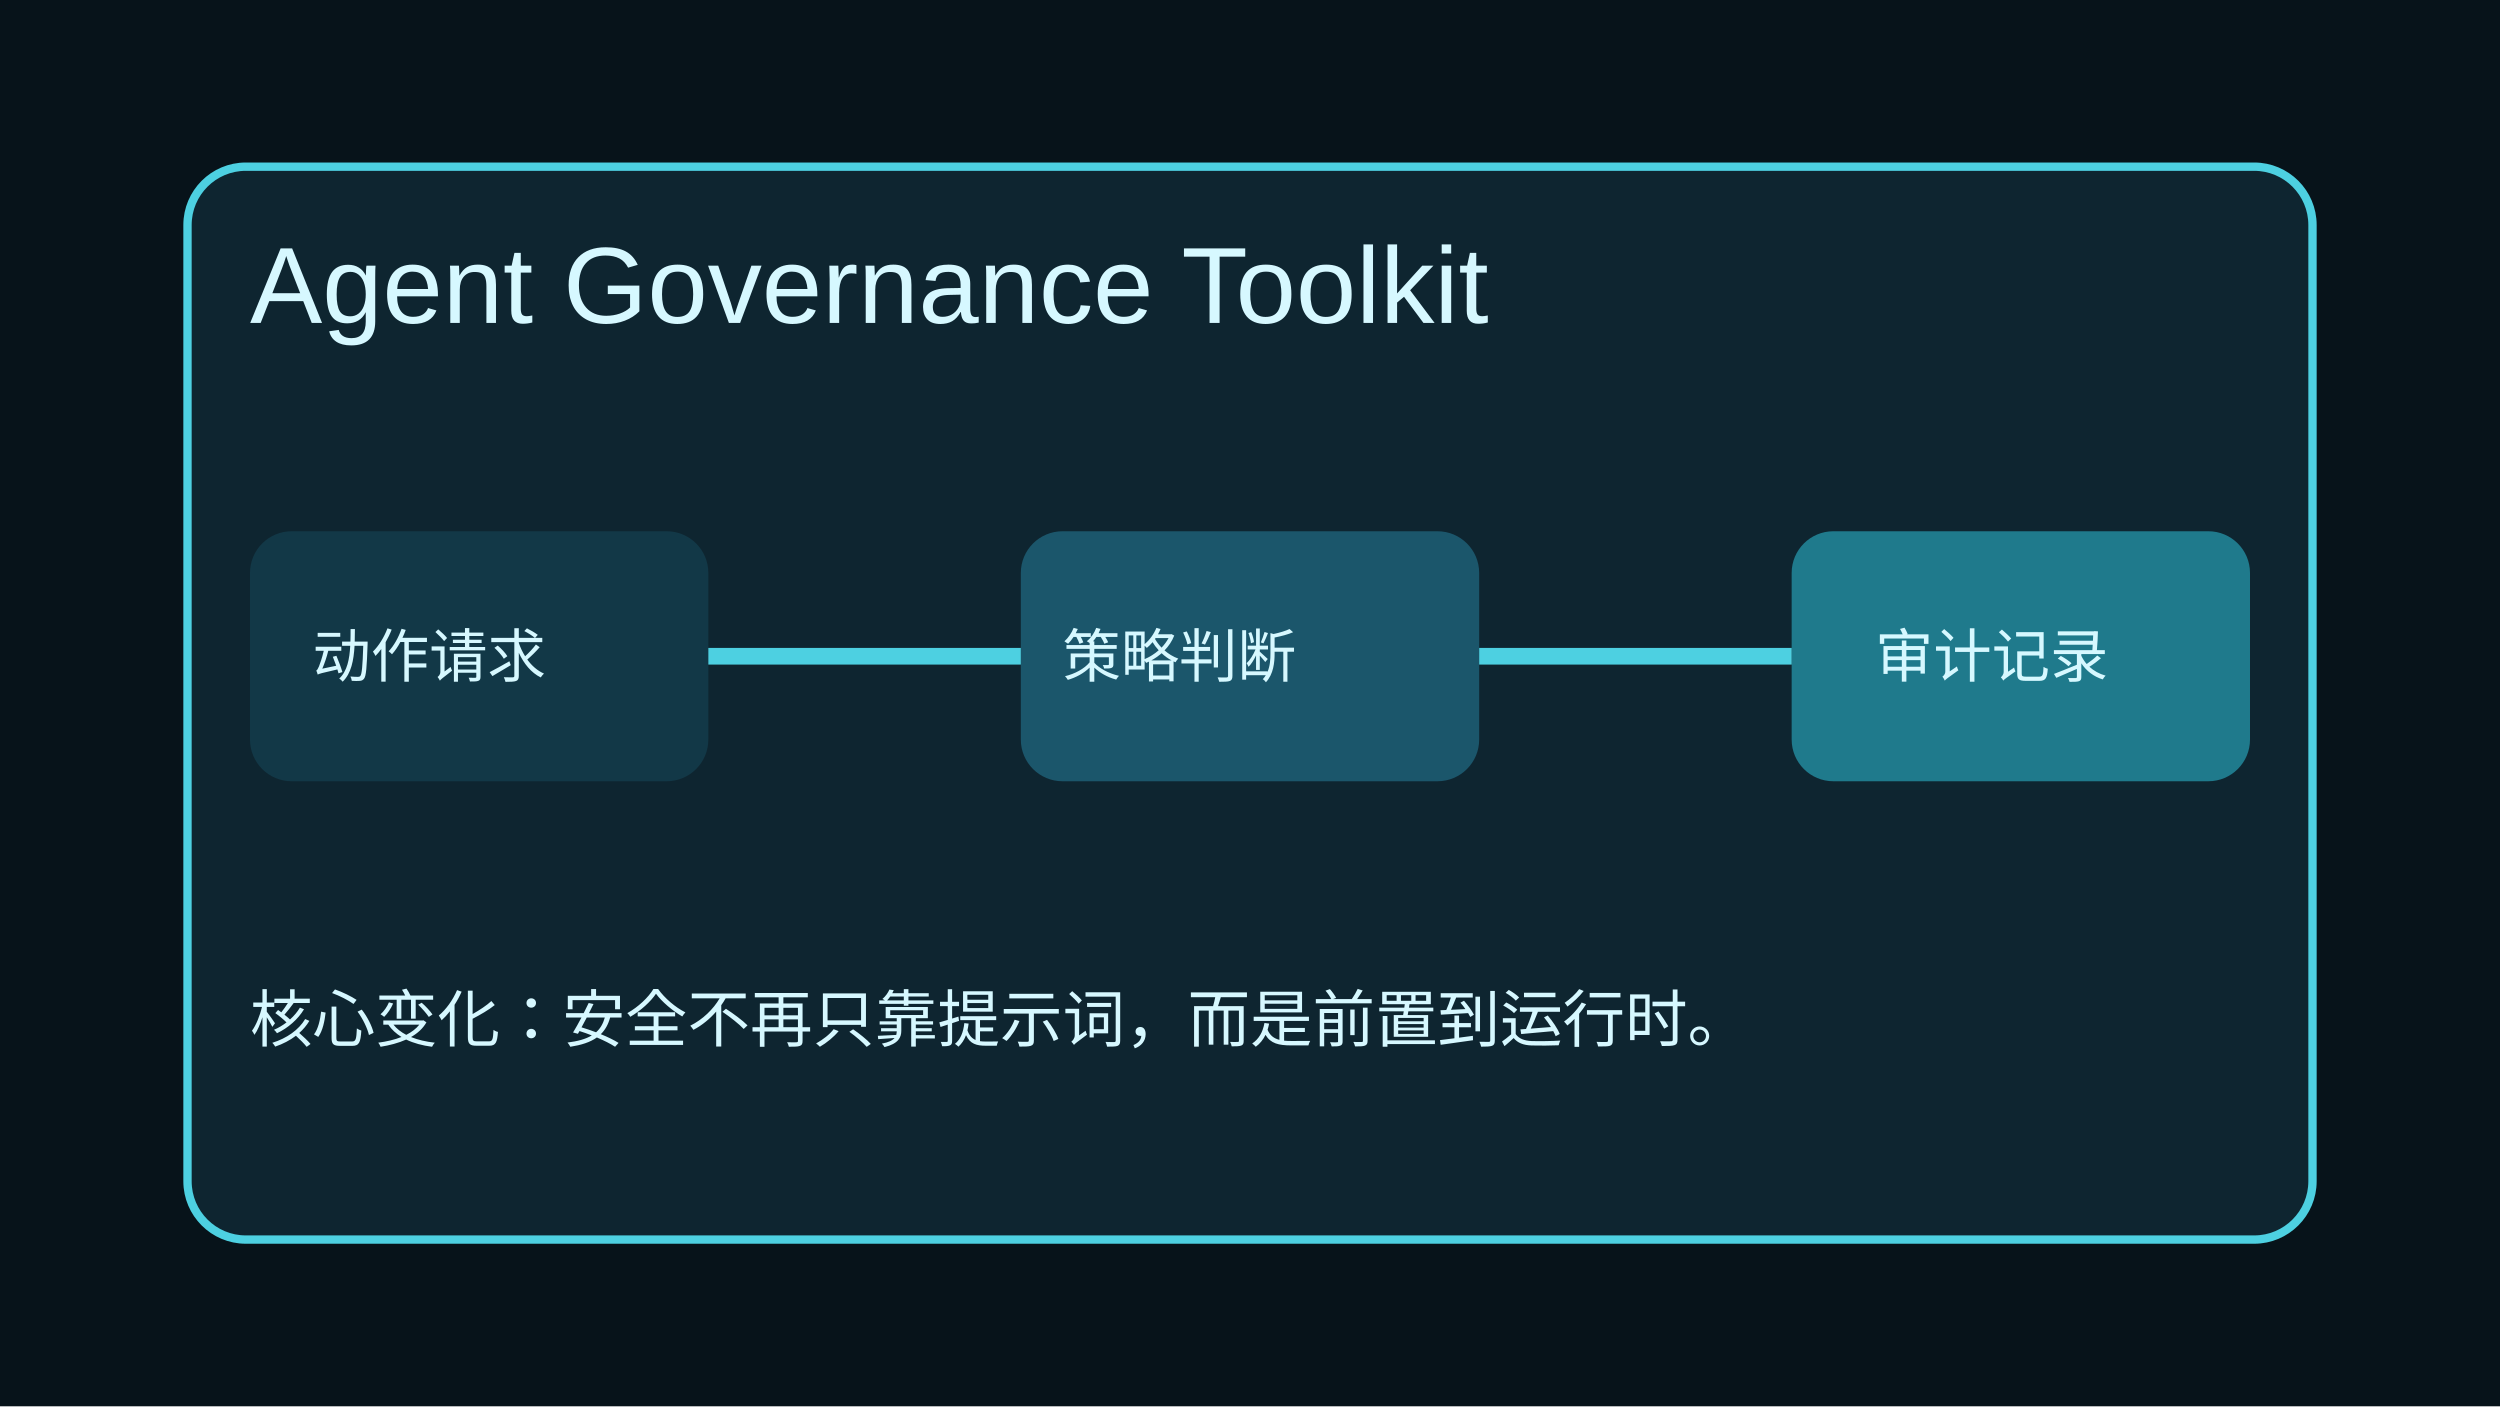
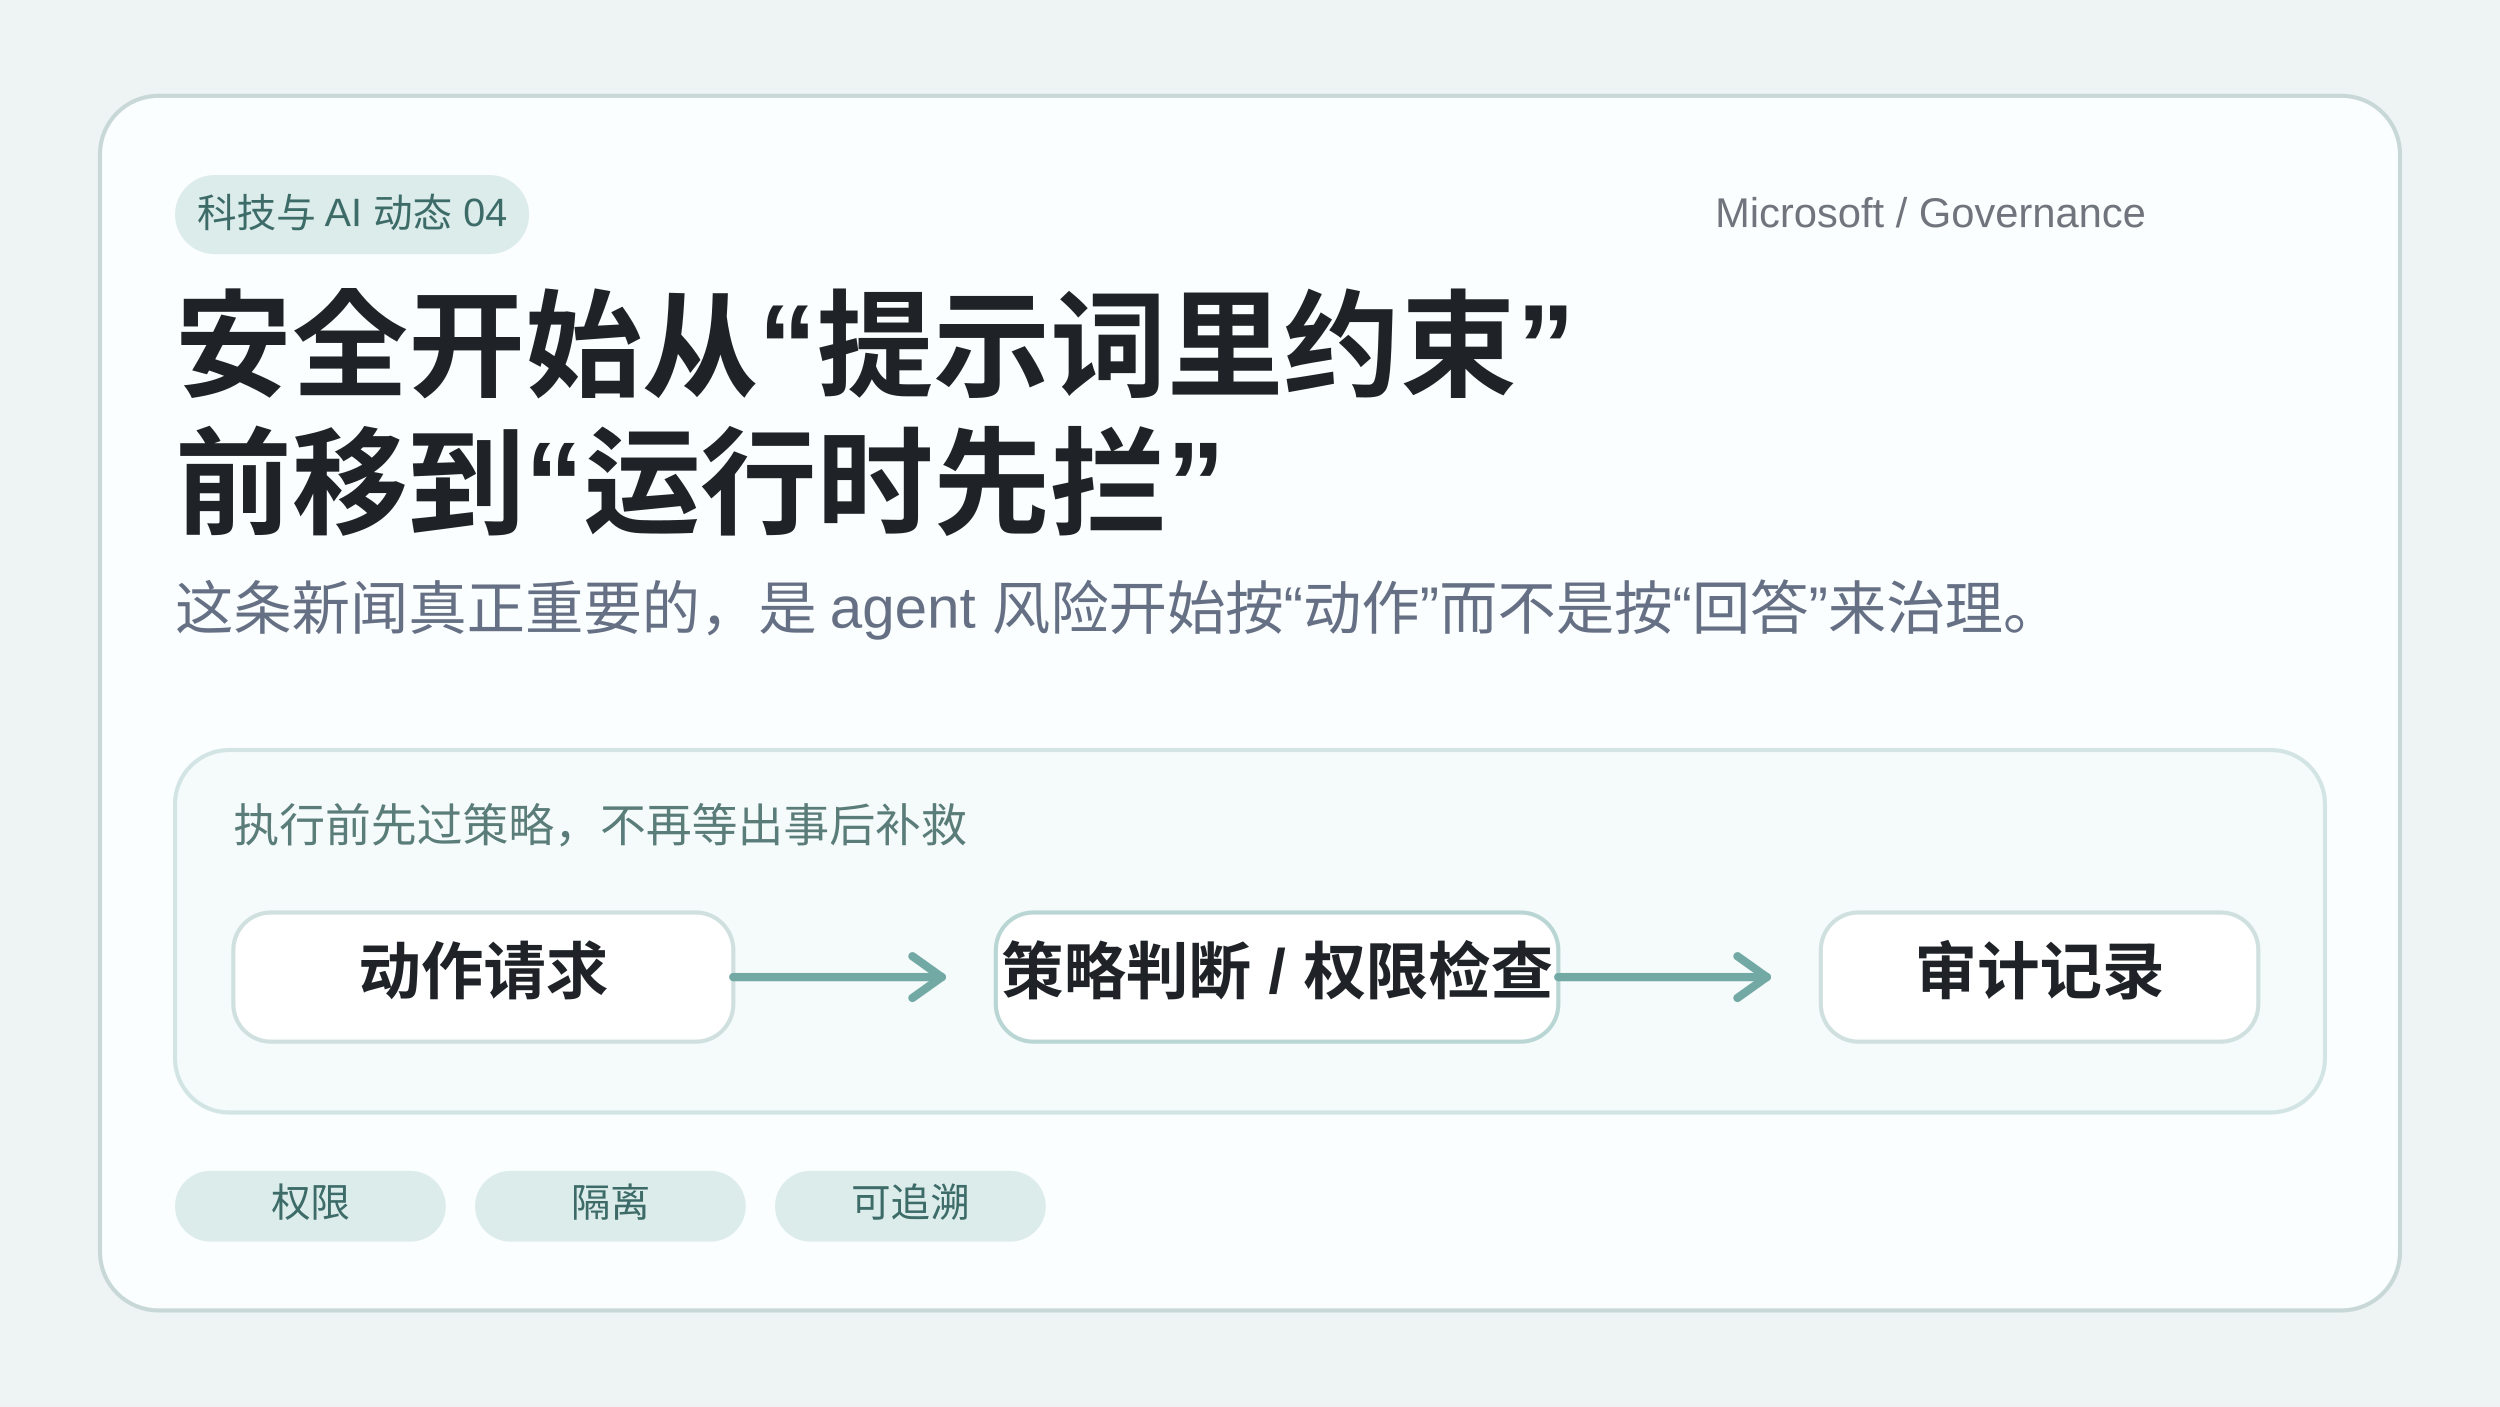
<svg xmlns="http://www.w3.org/2000/svg" width="1200" height="675" viewBox="0 0 1200 675">
-   <rect width="1200" height="675" fill="#07131a" />
-   <rect x="90" y="80" width="1020" height="515" rx="28" fill="#0e2530" stroke="#4dd0e1" stroke-width="4" />
-   <text x="120" y="155" fill="#d6f8ff" font-size="52" font-family="Arial, PingFang SC, sans-serif">Agent Governance Toolkit</text>
-   <rect x="120" y="255" width="220" height="120" rx="20" fill="#123847" />
-   <rect x="490" y="255" width="220" height="120" rx="20" fill="#1b566b" />
-   <rect x="860" y="255" width="220" height="120" rx="20" fill="#1f7a8c" />
-   <text x="150" y="325" fill="#d6f8ff" font-size="28" font-family="Arial, PingFang SC, sans-serif">动作请求</text>
-   <text x="510" y="325" fill="#d6f8ff" font-size="28" font-family="Arial, PingFang SC, sans-serif">策略判断</text>
-   <text x="900" y="325" fill="#d6f8ff" font-size="28" font-family="Arial, PingFang SC, sans-serif">审计记录</text>
-   <line x1="340" y1="315" x2="490" y2="315" stroke="#4dd0e1" stroke-width="8" />
-   <line x1="710" y1="315" x2="860" y2="315" stroke="#4dd0e1" stroke-width="8" />
-   <text x="120" y="500" fill="#d6f8ff" font-size="30" font-family="Arial, PingFang SC, sans-serif">核心变化：安全不再只靠提示词，而是前置到运行时。</text>
+   <rect width="1200" height="675" fill="#eef4f4" />
+   <rect x="48" y="46" width="1104" height="583" rx="28" fill="#fbfefe" stroke="#c8d8d7" stroke-width="2" />
+   <rect x="84" y="84" width="170" height="38" rx="19" fill="#dceceb" />
+   <text x="169" y="109" text-anchor="middle" fill="#3c6b68" font-size="19" font-family="Arial, PingFang SC, sans-serif">科技与 AI 动态 04</text>
+   <text x="1030" y="109" text-anchor="end" fill="#70757d" font-size="20" font-family="Arial, PingFang SC, sans-serif">Microsoft / Governance</text>
+   <text x="84" y="186" fill="#1f2328" font-size="56" font-weight="700" font-family="Arial, PingFang SC, sans-serif">安全开始从“提示词里约束”</text>
+   <text x="84" y="252" fill="#1f2328" font-size="56" font-weight="700" font-family="Arial, PingFang SC, sans-serif">前移到“运行时先拦”</text>
+   <text x="84" y="302" fill="#667085" font-size="28" font-family="Arial, PingFang SC, sans-serif">这条新闻真正重要的，是 agent 风险开始按“动作”而不是按“回答”来治理。</text>
+   <rect x="84" y="360" width="1032" height="174" rx="26" fill="#f5fbfb" stroke="#d2e5e4" stroke-width="2" />
+   <text x="112" y="404" fill="#5b7d7a" font-size="22" font-family="Arial, PingFang SC, sans-serif">执行前先过策略，不再等出事后补救</text>
+   <rect x="112" y="438" width="240" height="62" rx="18" fill="#ffffff" stroke="#cfe0df" stroke-width="2" />
+   <rect x="478" y="438" width="270" height="62" rx="18" fill="#ffffff" stroke="#b9d6d4" stroke-width="2" />
+   <rect x="874" y="438" width="210" height="62" rx="18" fill="#ffffff" stroke="#cfe0df" stroke-width="2" />
+   <text x="232" y="477" text-anchor="middle" fill="#1f2328" font-size="30" font-weight="700" font-family="Arial, PingFang SC, sans-serif">动作请求</text>
+   <text x="613" y="477" text-anchor="middle" fill="#1f2328" font-size="30" font-weight="700" font-family="Arial, PingFang SC, sans-serif">策略判断 / 权限检查</text>
+   <text x="979" y="477" text-anchor="middle" fill="#1f2328" font-size="30" font-weight="700" font-family="Arial, PingFang SC, sans-serif">审计记录</text>
+   <path d="M352 469 L452 469" stroke="#73a9a5" stroke-width="4" stroke-linecap="round" />
+   <path d="M452 469 L438 459" stroke="#73a9a5" stroke-width="4" stroke-linecap="round" fill="none" />
+   <path d="M452 469 L438 479" stroke="#73a9a5" stroke-width="4" stroke-linecap="round" fill="none" />
+   <path d="M748 469 L848 469" stroke="#73a9a5" stroke-width="4" stroke-linecap="round" />
+   <path d="M848 469 L834 459" stroke="#73a9a5" stroke-width="4" stroke-linecap="round" fill="none" />
+   <path d="M848 469 L834 479" stroke="#73a9a5" stroke-width="4" stroke-linecap="round" fill="none" />
+   <rect x="84" y="562" width="130" height="34" rx="17" fill="#dceceb" />
+   <rect x="228" y="562" width="130" height="34" rx="17" fill="#dceceb" />
+   <rect x="372" y="562" width="130" height="34" rx="17" fill="#dceceb" />
+   <text x="149" y="584" text-anchor="middle" fill="#3c6b68" font-size="19" font-family="Arial, PingFang SC, sans-serif">权限</text>
+   <text x="293" y="584" text-anchor="middle" fill="#3c6b68" font-size="19" font-family="Arial, PingFang SC, sans-serif">隔离</text>
+   <text x="437" y="584" text-anchor="middle" fill="#3c6b68" font-size="19" font-family="Arial, PingFang SC, sans-serif">可追溯</text>
</svg>
